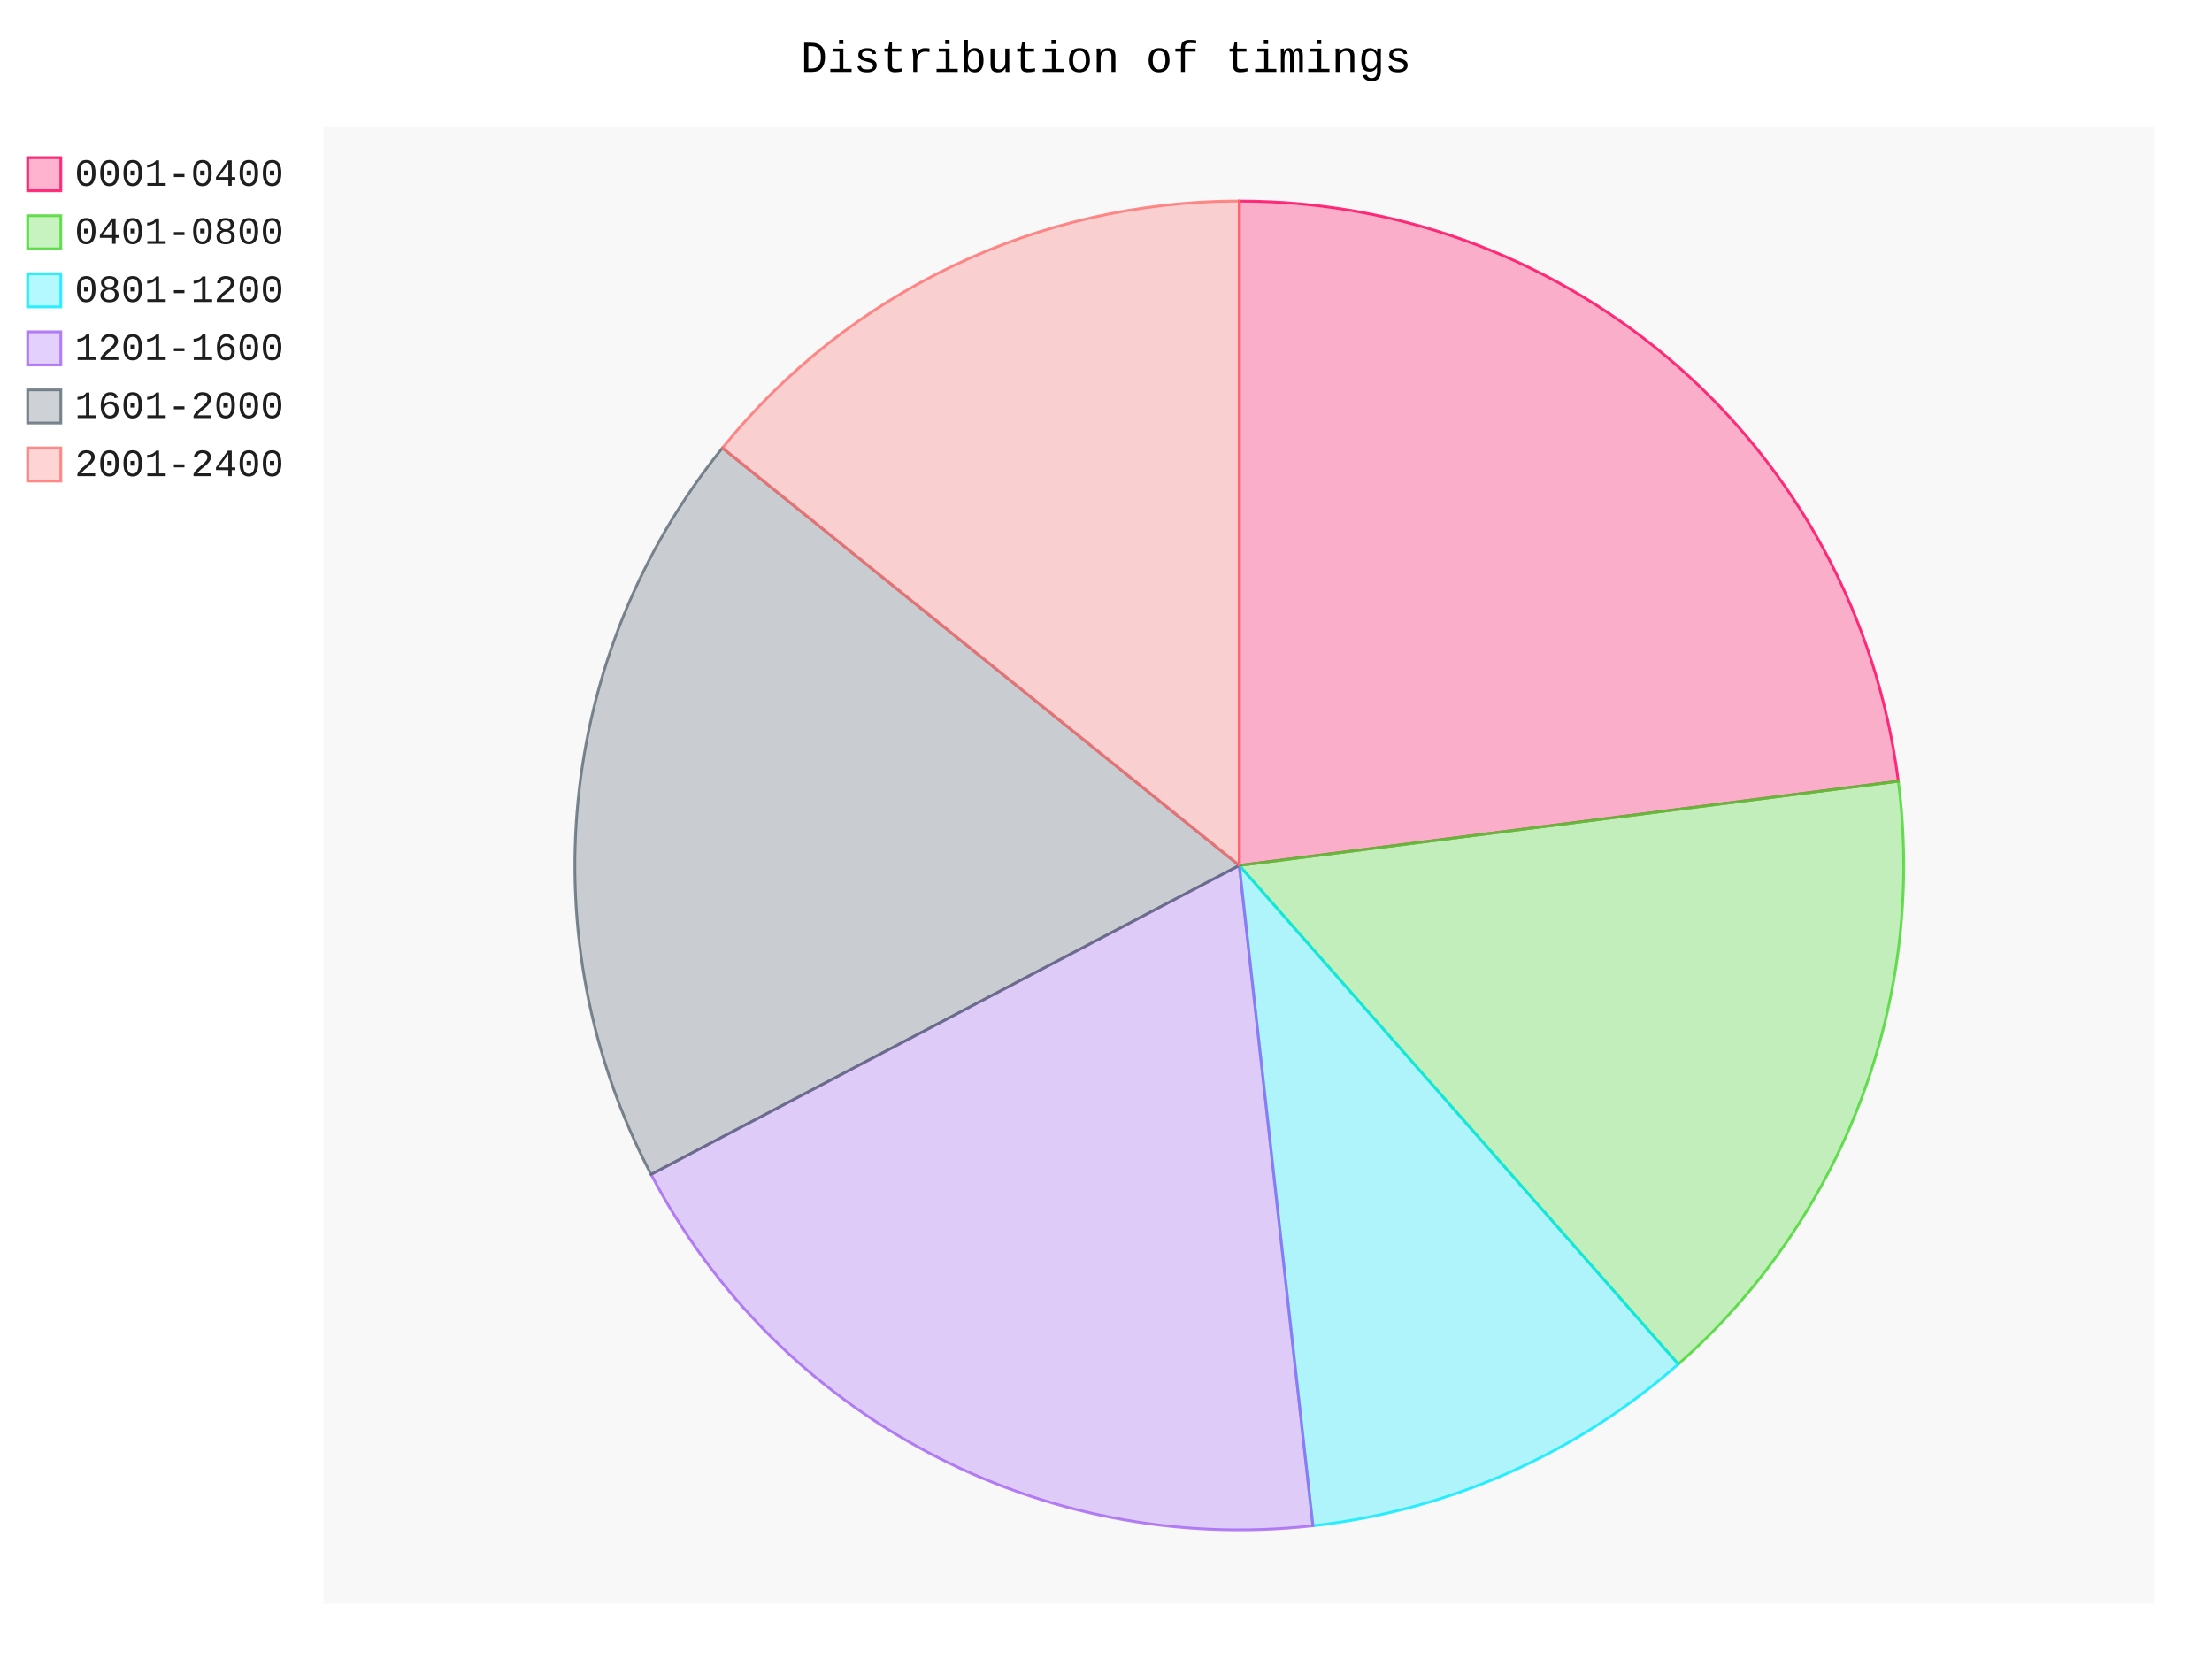
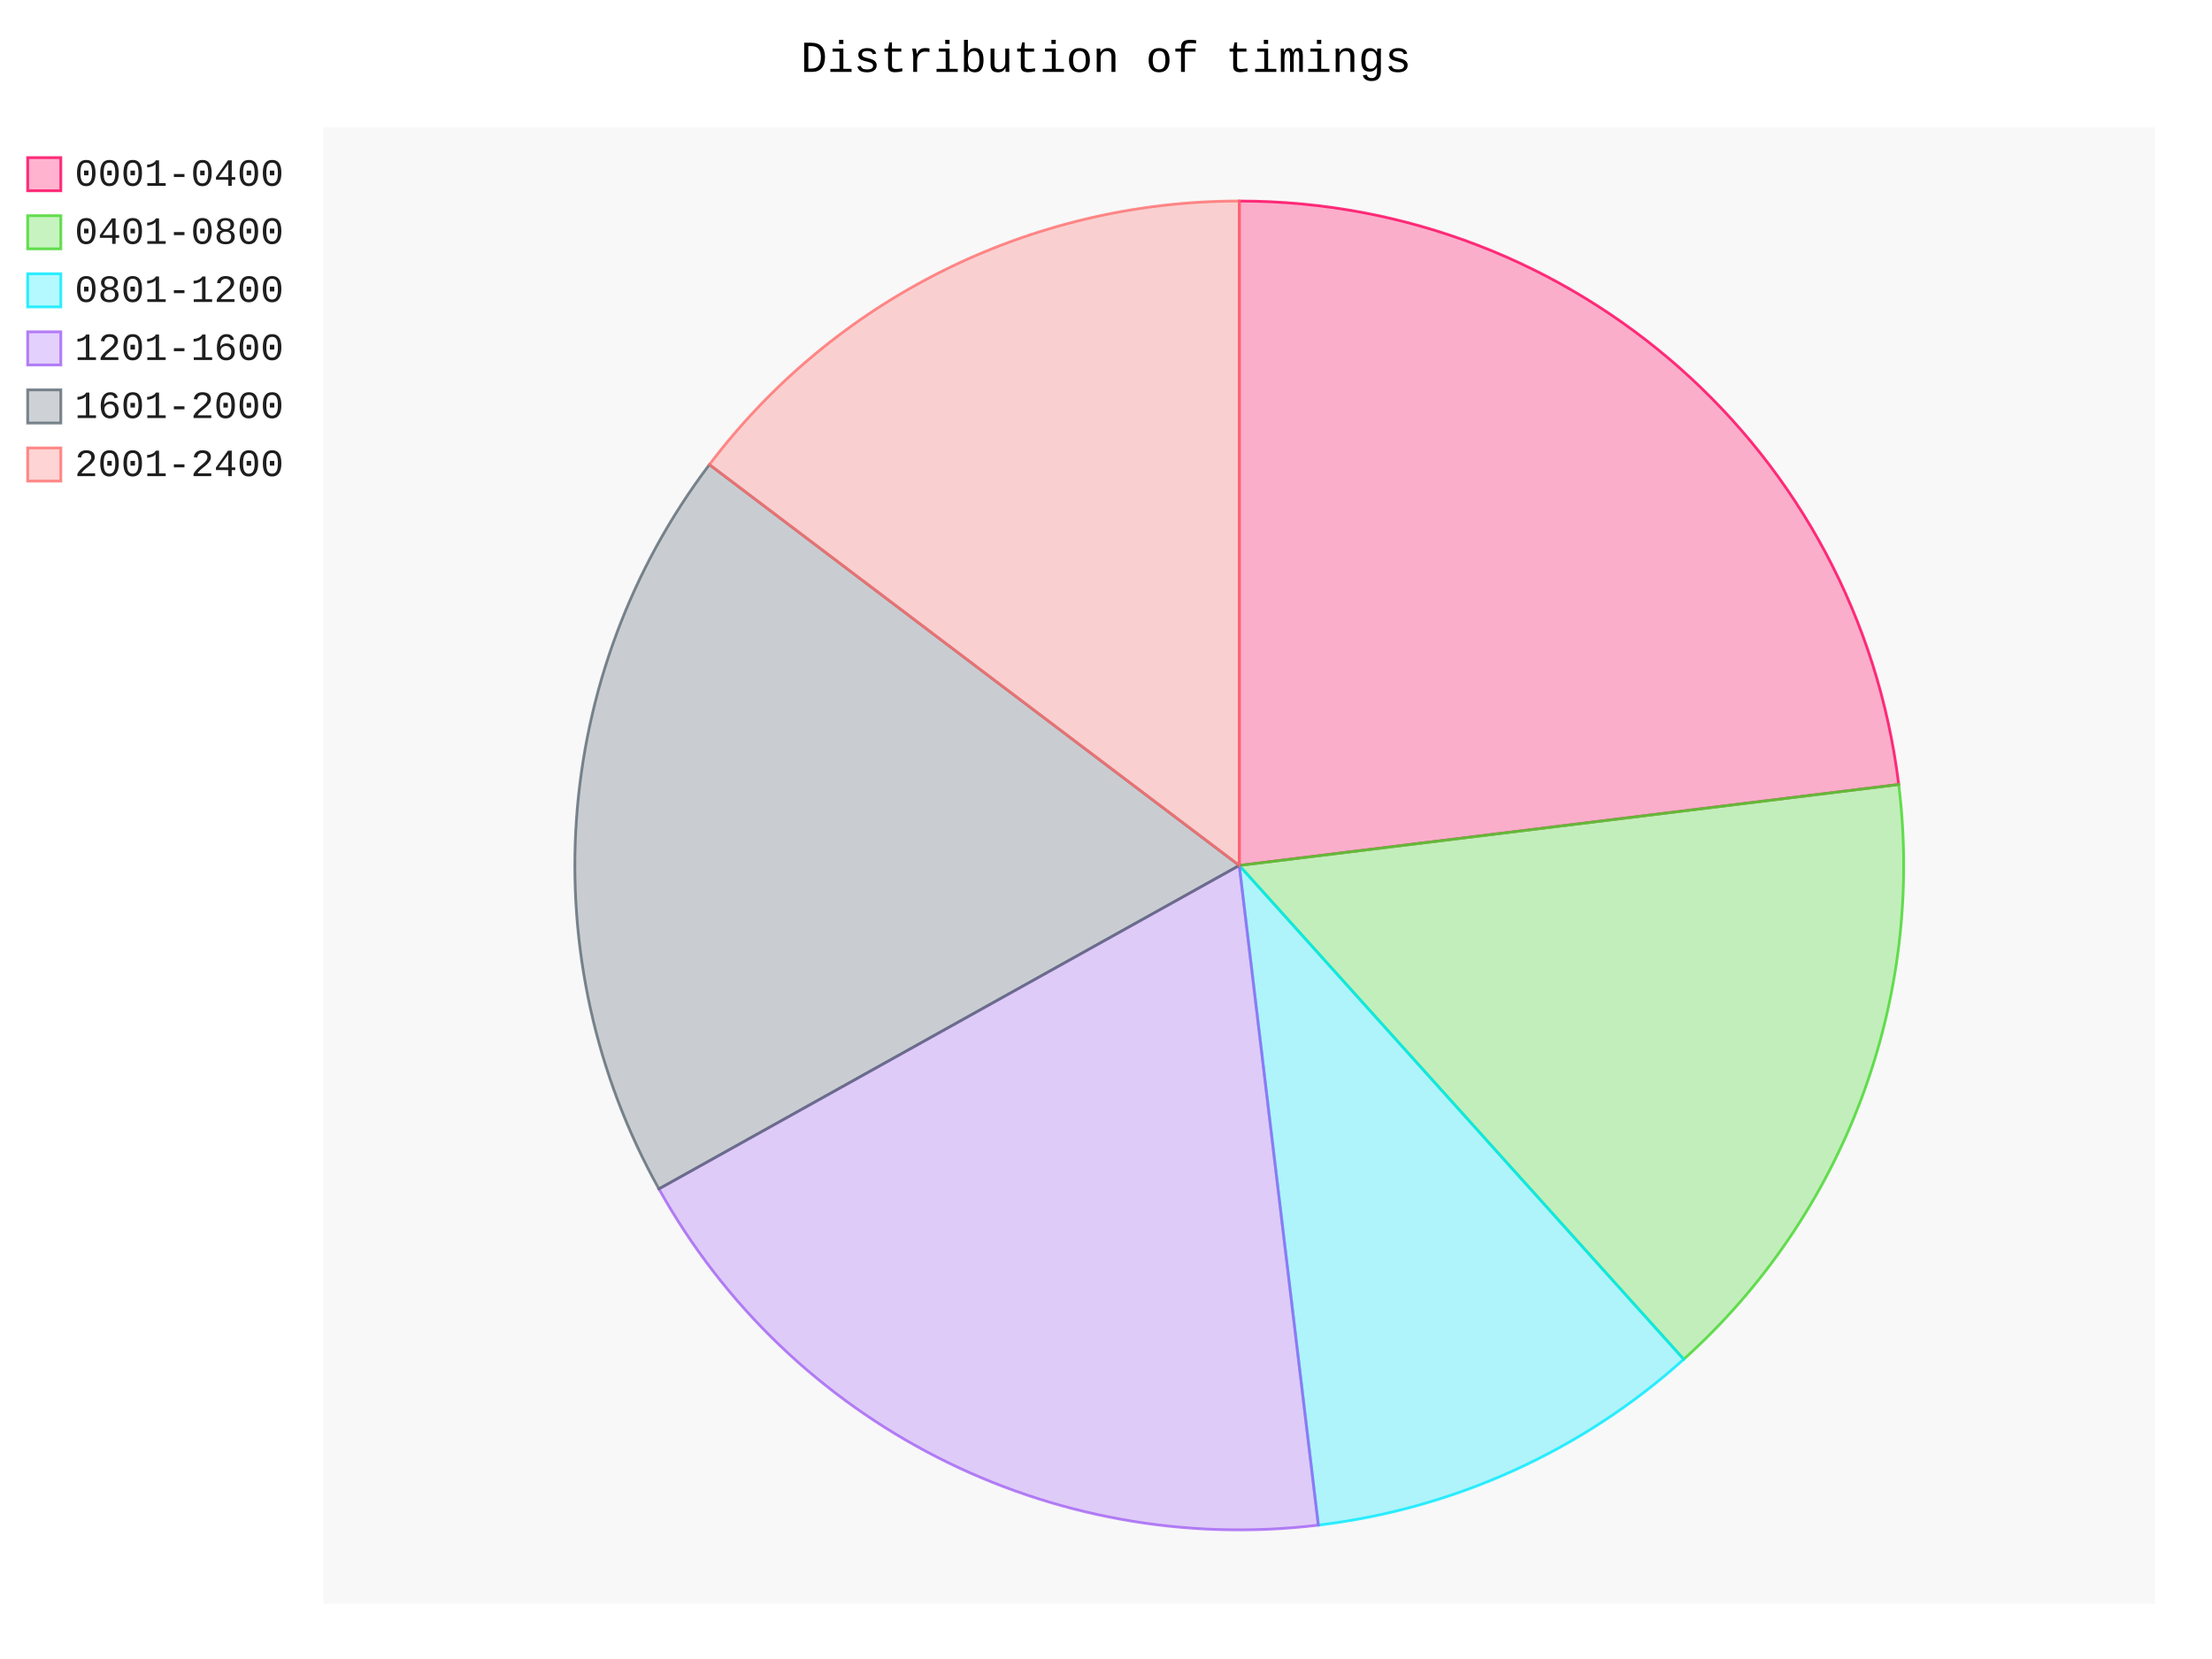
- <svg xmlns="http://www.w3.org/2000/svg" id="chart-089c801c-f3dd-4776-9587-6291bc904af9" class="pygal-chart" viewBox="0 0 800 600">
+ <svg xmlns="http://www.w3.org/2000/svg" id="chart-a9e54e00-3c9e-41f6-bb5a-506eb2ba4b3e" class="pygal-chart" viewBox="0 0 800 600">
  <defs>
-     <style type="text/css">#chart-089c801c-f3dd-4776-9587-6291bc904af9{-webkit-user-select:none;-webkit-font-smoothing:antialiased;font-family:Consolas,"Liberation Mono",Menlo,Courier,monospace}#chart-089c801c-f3dd-4776-9587-6291bc904af9 .title{font-family:Consolas,"Liberation Mono",Menlo,Courier,monospace;font-size:16px}#chart-089c801c-f3dd-4776-9587-6291bc904af9 .legends .legend text{font-family:Consolas,"Liberation Mono",Menlo,Courier,monospace;font-size:14px}#chart-089c801c-f3dd-4776-9587-6291bc904af9 .axis text{font-family:Consolas,"Liberation Mono",Menlo,Courier,monospace;font-size:10px}#chart-089c801c-f3dd-4776-9587-6291bc904af9 .axis text.major{font-family:Consolas,"Liberation Mono",Menlo,Courier,monospace;font-size:10px}#chart-089c801c-f3dd-4776-9587-6291bc904af9 .text-overlay text.value{font-family:Consolas,"Liberation Mono",Menlo,Courier,monospace;font-size:16px}#chart-089c801c-f3dd-4776-9587-6291bc904af9 .text-overlay text.label{font-family:Consolas,"Liberation Mono",Menlo,Courier,monospace;font-size:10px}#chart-089c801c-f3dd-4776-9587-6291bc904af9 .tooltip{font-family:Consolas,"Liberation Mono",Menlo,Courier,monospace;font-size:14px}#chart-089c801c-f3dd-4776-9587-6291bc904af9 text.no_data{font-family:Consolas,"Liberation Mono",Menlo,Courier,monospace;font-size:64px}
- #chart-089c801c-f3dd-4776-9587-6291bc904af9{background-color:transparent}#chart-089c801c-f3dd-4776-9587-6291bc904af9 path,#chart-089c801c-f3dd-4776-9587-6291bc904af9 line,#chart-089c801c-f3dd-4776-9587-6291bc904af9 rect,#chart-089c801c-f3dd-4776-9587-6291bc904af9 circle{-webkit-transition:0.3s ease-out;-moz-transition:0.3s ease-out;transition:0.3s ease-out}#chart-089c801c-f3dd-4776-9587-6291bc904af9 .graph &gt; .background{fill:transparent}#chart-089c801c-f3dd-4776-9587-6291bc904af9 .plot &gt; .background{fill:#f8f8f8}#chart-089c801c-f3dd-4776-9587-6291bc904af9 .graph{fill:rgba(30,30,30,1)}#chart-089c801c-f3dd-4776-9587-6291bc904af9 text.no_data{fill:rgba(0,0,0,1)}#chart-089c801c-f3dd-4776-9587-6291bc904af9 .title{fill:rgba(0,0,0,1)}#chart-089c801c-f3dd-4776-9587-6291bc904af9 .legends .legend text{fill:rgba(30,30,30,1)}#chart-089c801c-f3dd-4776-9587-6291bc904af9 .legends .legend:hover text{fill:rgba(0,0,0,1)}#chart-089c801c-f3dd-4776-9587-6291bc904af9 .axis .line{stroke:rgba(0,0,0,1)}#chart-089c801c-f3dd-4776-9587-6291bc904af9 .axis .guide.line{stroke:#aaa}#chart-089c801c-f3dd-4776-9587-6291bc904af9 .axis .major.line{stroke:rgba(30,30,30,1)}#chart-089c801c-f3dd-4776-9587-6291bc904af9 .axis text.major{fill:rgba(0,0,0,1)}#chart-089c801c-f3dd-4776-9587-6291bc904af9 .axis.y .guides:hover .guide.line,#chart-089c801c-f3dd-4776-9587-6291bc904af9 .line-graph .axis.x .guides:hover .guide.line,#chart-089c801c-f3dd-4776-9587-6291bc904af9 .stackedline-graph .axis.x .guides:hover .guide.line,#chart-089c801c-f3dd-4776-9587-6291bc904af9 .xy-graph .axis.x .guides:hover .guide.line{stroke:rgba(0,0,0,1)}#chart-089c801c-f3dd-4776-9587-6291bc904af9 .axis .guides:hover text{fill:rgba(0,0,0,1)}#chart-089c801c-f3dd-4776-9587-6291bc904af9 .reactive{fill-opacity:.3;stroke-opacity:.8;stroke-width:1}#chart-089c801c-f3dd-4776-9587-6291bc904af9 .ci{stroke:rgba(30,30,30,1)}#chart-089c801c-f3dd-4776-9587-6291bc904af9 .reactive.active,#chart-089c801c-f3dd-4776-9587-6291bc904af9 .active .reactive{fill-opacity:.8;stroke-opacity:.95;stroke-width:4}#chart-089c801c-f3dd-4776-9587-6291bc904af9 .ci .reactive.active{stroke-width:1.5}#chart-089c801c-f3dd-4776-9587-6291bc904af9 .series text{fill:rgba(0,0,0,1)}#chart-089c801c-f3dd-4776-9587-6291bc904af9 .tooltip rect{fill:#f8f8f8;stroke:rgba(0,0,0,1);-webkit-transition:opacity 0.3s ease-out;-moz-transition:opacity 0.3s ease-out;transition:opacity 0.3s ease-out}#chart-089c801c-f3dd-4776-9587-6291bc904af9 .tooltip .label{fill:rgba(30,30,30,1)}#chart-089c801c-f3dd-4776-9587-6291bc904af9 .tooltip .label{fill:rgba(30,30,30,1)}#chart-089c801c-f3dd-4776-9587-6291bc904af9 .tooltip .legend{font-size:.8em;fill:#aaa}#chart-089c801c-f3dd-4776-9587-6291bc904af9 .tooltip .x_label{font-size:.6em;fill:rgba(0,0,0,1)}#chart-089c801c-f3dd-4776-9587-6291bc904af9 .tooltip .xlink{font-size:.5em;text-decoration:underline}#chart-089c801c-f3dd-4776-9587-6291bc904af9 .tooltip .value{font-size:1.5em}#chart-089c801c-f3dd-4776-9587-6291bc904af9 .bound{font-size:.5em}#chart-089c801c-f3dd-4776-9587-6291bc904af9 .max-value{font-size:.75em;fill:#aaa}#chart-089c801c-f3dd-4776-9587-6291bc904af9 .map-element{fill:#f8f8f8;stroke:#aaa !important}#chart-089c801c-f3dd-4776-9587-6291bc904af9 .map-element .reactive{fill-opacity:inherit;stroke-opacity:inherit}#chart-089c801c-f3dd-4776-9587-6291bc904af9 .color-0,#chart-089c801c-f3dd-4776-9587-6291bc904af9 .color-0 a:visited{stroke:#ff005d;fill:#ff005d}#chart-089c801c-f3dd-4776-9587-6291bc904af9 .color-1,#chart-089c801c-f3dd-4776-9587-6291bc904af9 .color-1 a:visited{stroke:#44d62c;fill:#44d62c}#chart-089c801c-f3dd-4776-9587-6291bc904af9 .color-2,#chart-089c801c-f3dd-4776-9587-6291bc904af9 .color-2 a:visited{stroke:#00eaff;fill:#00eaff}#chart-089c801c-f3dd-4776-9587-6291bc904af9 .color-3,#chart-089c801c-f3dd-4776-9587-6291bc904af9 .color-3 a:visited{stroke:#a262f4;fill:#a262f4}#chart-089c801c-f3dd-4776-9587-6291bc904af9 .color-4,#chart-089c801c-f3dd-4776-9587-6291bc904af9 .color-4 a:visited{stroke:#5c6975;fill:#5c6975}#chart-089c801c-f3dd-4776-9587-6291bc904af9 .color-5,#chart-089c801c-f3dd-4776-9587-6291bc904af9 .color-5 a:visited{stroke:#ff6e6e;fill:#ff6e6e}#chart-089c801c-f3dd-4776-9587-6291bc904af9 .text-overlay .color-0 text{fill:black}#chart-089c801c-f3dd-4776-9587-6291bc904af9 .text-overlay .color-1 text{fill:black}#chart-089c801c-f3dd-4776-9587-6291bc904af9 .text-overlay .color-2 text{fill:black}#chart-089c801c-f3dd-4776-9587-6291bc904af9 .text-overlay .color-3 text{fill:black}#chart-089c801c-f3dd-4776-9587-6291bc904af9 .text-overlay .color-4 text{fill:black}#chart-089c801c-f3dd-4776-9587-6291bc904af9 .text-overlay .color-5 text{fill:black}
- #chart-089c801c-f3dd-4776-9587-6291bc904af9 text.no_data{text-anchor:middle}#chart-089c801c-f3dd-4776-9587-6291bc904af9 .guide.line{fill:none}#chart-089c801c-f3dd-4776-9587-6291bc904af9 .centered{text-anchor:middle}#chart-089c801c-f3dd-4776-9587-6291bc904af9 .title{text-anchor:middle}#chart-089c801c-f3dd-4776-9587-6291bc904af9 .legends .legend text{fill-opacity:1}#chart-089c801c-f3dd-4776-9587-6291bc904af9 .axis.x text{text-anchor:middle}#chart-089c801c-f3dd-4776-9587-6291bc904af9 .axis.x:not(.web) text[transform]{text-anchor:start}#chart-089c801c-f3dd-4776-9587-6291bc904af9 .axis.x:not(.web) text[transform].backwards{text-anchor:end}#chart-089c801c-f3dd-4776-9587-6291bc904af9 .axis.y text{text-anchor:end}#chart-089c801c-f3dd-4776-9587-6291bc904af9 .axis.y text[transform].backwards{text-anchor:start}#chart-089c801c-f3dd-4776-9587-6291bc904af9 .axis.y2 text{text-anchor:start}#chart-089c801c-f3dd-4776-9587-6291bc904af9 .axis.y2 text[transform].backwards{text-anchor:end}#chart-089c801c-f3dd-4776-9587-6291bc904af9 .axis .guide.line{stroke-dasharray:4,4;stroke:#ccc}#chart-089c801c-f3dd-4776-9587-6291bc904af9 .axis .major.guide.line{stroke-dasharray:6,6;stroke:#bbb}#chart-089c801c-f3dd-4776-9587-6291bc904af9 .horizontal .axis.y .guide.line,#chart-089c801c-f3dd-4776-9587-6291bc904af9 .horizontal .axis.y2 .guide.line,#chart-089c801c-f3dd-4776-9587-6291bc904af9 .vertical .axis.x .guide.line{opacity:0}#chart-089c801c-f3dd-4776-9587-6291bc904af9 .horizontal .axis.always_show .guide.line,#chart-089c801c-f3dd-4776-9587-6291bc904af9 .vertical .axis.always_show .guide.line{opacity:1 !important}#chart-089c801c-f3dd-4776-9587-6291bc904af9 .axis.y .guides:hover .guide.line,#chart-089c801c-f3dd-4776-9587-6291bc904af9 .axis.y2 .guides:hover .guide.line,#chart-089c801c-f3dd-4776-9587-6291bc904af9 .axis.x .guides:hover .guide.line{opacity:1}#chart-089c801c-f3dd-4776-9587-6291bc904af9 .axis .guides:hover text{opacity:1}#chart-089c801c-f3dd-4776-9587-6291bc904af9 .nofill{fill:none}#chart-089c801c-f3dd-4776-9587-6291bc904af9 .subtle-fill{fill-opacity:.2}#chart-089c801c-f3dd-4776-9587-6291bc904af9 .dot{stroke-width:1px;fill-opacity:1;stroke-opacity:1}#chart-089c801c-f3dd-4776-9587-6291bc904af9 .dot.active{stroke-width:5px}#chart-089c801c-f3dd-4776-9587-6291bc904af9 .dot.negative{fill:transparent}#chart-089c801c-f3dd-4776-9587-6291bc904af9 text,#chart-089c801c-f3dd-4776-9587-6291bc904af9 tspan{stroke:none !important}#chart-089c801c-f3dd-4776-9587-6291bc904af9 .series text.active{opacity:1}#chart-089c801c-f3dd-4776-9587-6291bc904af9 .tooltip rect{fill-opacity:.95;stroke-width:.5}#chart-089c801c-f3dd-4776-9587-6291bc904af9 .tooltip text{fill-opacity:1}#chart-089c801c-f3dd-4776-9587-6291bc904af9 .showable{visibility:hidden}#chart-089c801c-f3dd-4776-9587-6291bc904af9 .showable.shown{visibility:visible}#chart-089c801c-f3dd-4776-9587-6291bc904af9 .gauge-background{fill:rgba(240,240,240,1);stroke:none}#chart-089c801c-f3dd-4776-9587-6291bc904af9 .bg-lines{stroke:transparent;stroke-width:2px}</style>
+     <style type="text/css">#chart-a9e54e00-3c9e-41f6-bb5a-506eb2ba4b3e{-webkit-user-select:none;-webkit-font-smoothing:antialiased;font-family:Consolas,"Liberation Mono",Menlo,Courier,monospace}#chart-a9e54e00-3c9e-41f6-bb5a-506eb2ba4b3e .title{font-family:Consolas,"Liberation Mono",Menlo,Courier,monospace;font-size:16px}#chart-a9e54e00-3c9e-41f6-bb5a-506eb2ba4b3e .legends .legend text{font-family:Consolas,"Liberation Mono",Menlo,Courier,monospace;font-size:14px}#chart-a9e54e00-3c9e-41f6-bb5a-506eb2ba4b3e .axis text{font-family:Consolas,"Liberation Mono",Menlo,Courier,monospace;font-size:10px}#chart-a9e54e00-3c9e-41f6-bb5a-506eb2ba4b3e .axis text.major{font-family:Consolas,"Liberation Mono",Menlo,Courier,monospace;font-size:10px}#chart-a9e54e00-3c9e-41f6-bb5a-506eb2ba4b3e .text-overlay text.value{font-family:Consolas,"Liberation Mono",Menlo,Courier,monospace;font-size:16px}#chart-a9e54e00-3c9e-41f6-bb5a-506eb2ba4b3e .text-overlay text.label{font-family:Consolas,"Liberation Mono",Menlo,Courier,monospace;font-size:10px}#chart-a9e54e00-3c9e-41f6-bb5a-506eb2ba4b3e .tooltip{font-family:Consolas,"Liberation Mono",Menlo,Courier,monospace;font-size:14px}#chart-a9e54e00-3c9e-41f6-bb5a-506eb2ba4b3e text.no_data{font-family:Consolas,"Liberation Mono",Menlo,Courier,monospace;font-size:64px}
+ #chart-a9e54e00-3c9e-41f6-bb5a-506eb2ba4b3e{background-color:transparent}#chart-a9e54e00-3c9e-41f6-bb5a-506eb2ba4b3e path,#chart-a9e54e00-3c9e-41f6-bb5a-506eb2ba4b3e line,#chart-a9e54e00-3c9e-41f6-bb5a-506eb2ba4b3e rect,#chart-a9e54e00-3c9e-41f6-bb5a-506eb2ba4b3e circle{-webkit-transition:0.3s ease-out;-moz-transition:0.3s ease-out;transition:0.3s ease-out}#chart-a9e54e00-3c9e-41f6-bb5a-506eb2ba4b3e .graph &gt; .background{fill:transparent}#chart-a9e54e00-3c9e-41f6-bb5a-506eb2ba4b3e .plot &gt; .background{fill:#f8f8f8}#chart-a9e54e00-3c9e-41f6-bb5a-506eb2ba4b3e .graph{fill:rgba(30,30,30,1)}#chart-a9e54e00-3c9e-41f6-bb5a-506eb2ba4b3e text.no_data{fill:rgba(0,0,0,1)}#chart-a9e54e00-3c9e-41f6-bb5a-506eb2ba4b3e .title{fill:rgba(0,0,0,1)}#chart-a9e54e00-3c9e-41f6-bb5a-506eb2ba4b3e .legends .legend text{fill:rgba(30,30,30,1)}#chart-a9e54e00-3c9e-41f6-bb5a-506eb2ba4b3e .legends .legend:hover text{fill:rgba(0,0,0,1)}#chart-a9e54e00-3c9e-41f6-bb5a-506eb2ba4b3e .axis .line{stroke:rgba(0,0,0,1)}#chart-a9e54e00-3c9e-41f6-bb5a-506eb2ba4b3e .axis .guide.line{stroke:#aaa}#chart-a9e54e00-3c9e-41f6-bb5a-506eb2ba4b3e .axis .major.line{stroke:rgba(30,30,30,1)}#chart-a9e54e00-3c9e-41f6-bb5a-506eb2ba4b3e .axis text.major{fill:rgba(0,0,0,1)}#chart-a9e54e00-3c9e-41f6-bb5a-506eb2ba4b3e .axis.y .guides:hover .guide.line,#chart-a9e54e00-3c9e-41f6-bb5a-506eb2ba4b3e .line-graph .axis.x .guides:hover .guide.line,#chart-a9e54e00-3c9e-41f6-bb5a-506eb2ba4b3e .stackedline-graph .axis.x .guides:hover .guide.line,#chart-a9e54e00-3c9e-41f6-bb5a-506eb2ba4b3e .xy-graph .axis.x .guides:hover .guide.line{stroke:rgba(0,0,0,1)}#chart-a9e54e00-3c9e-41f6-bb5a-506eb2ba4b3e .axis .guides:hover text{fill:rgba(0,0,0,1)}#chart-a9e54e00-3c9e-41f6-bb5a-506eb2ba4b3e .reactive{fill-opacity:.3;stroke-opacity:.8;stroke-width:1}#chart-a9e54e00-3c9e-41f6-bb5a-506eb2ba4b3e .ci{stroke:rgba(30,30,30,1)}#chart-a9e54e00-3c9e-41f6-bb5a-506eb2ba4b3e .reactive.active,#chart-a9e54e00-3c9e-41f6-bb5a-506eb2ba4b3e .active .reactive{fill-opacity:.8;stroke-opacity:.95;stroke-width:4}#chart-a9e54e00-3c9e-41f6-bb5a-506eb2ba4b3e .ci .reactive.active{stroke-width:1.5}#chart-a9e54e00-3c9e-41f6-bb5a-506eb2ba4b3e .series text{fill:rgba(0,0,0,1)}#chart-a9e54e00-3c9e-41f6-bb5a-506eb2ba4b3e .tooltip rect{fill:#f8f8f8;stroke:rgba(0,0,0,1);-webkit-transition:opacity 0.3s ease-out;-moz-transition:opacity 0.3s ease-out;transition:opacity 0.3s ease-out}#chart-a9e54e00-3c9e-41f6-bb5a-506eb2ba4b3e .tooltip .label{fill:rgba(30,30,30,1)}#chart-a9e54e00-3c9e-41f6-bb5a-506eb2ba4b3e .tooltip .label{fill:rgba(30,30,30,1)}#chart-a9e54e00-3c9e-41f6-bb5a-506eb2ba4b3e .tooltip .legend{font-size:.8em;fill:#aaa}#chart-a9e54e00-3c9e-41f6-bb5a-506eb2ba4b3e .tooltip .x_label{font-size:.6em;fill:rgba(0,0,0,1)}#chart-a9e54e00-3c9e-41f6-bb5a-506eb2ba4b3e .tooltip .xlink{font-size:.5em;text-decoration:underline}#chart-a9e54e00-3c9e-41f6-bb5a-506eb2ba4b3e .tooltip .value{font-size:1.5em}#chart-a9e54e00-3c9e-41f6-bb5a-506eb2ba4b3e .bound{font-size:.5em}#chart-a9e54e00-3c9e-41f6-bb5a-506eb2ba4b3e .max-value{font-size:.75em;fill:#aaa}#chart-a9e54e00-3c9e-41f6-bb5a-506eb2ba4b3e .map-element{fill:#f8f8f8;stroke:#aaa !important}#chart-a9e54e00-3c9e-41f6-bb5a-506eb2ba4b3e .map-element .reactive{fill-opacity:inherit;stroke-opacity:inherit}#chart-a9e54e00-3c9e-41f6-bb5a-506eb2ba4b3e .color-0,#chart-a9e54e00-3c9e-41f6-bb5a-506eb2ba4b3e .color-0 a:visited{stroke:#ff005d;fill:#ff005d}#chart-a9e54e00-3c9e-41f6-bb5a-506eb2ba4b3e .color-1,#chart-a9e54e00-3c9e-41f6-bb5a-506eb2ba4b3e .color-1 a:visited{stroke:#44d62c;fill:#44d62c}#chart-a9e54e00-3c9e-41f6-bb5a-506eb2ba4b3e .color-2,#chart-a9e54e00-3c9e-41f6-bb5a-506eb2ba4b3e .color-2 a:visited{stroke:#00eaff;fill:#00eaff}#chart-a9e54e00-3c9e-41f6-bb5a-506eb2ba4b3e .color-3,#chart-a9e54e00-3c9e-41f6-bb5a-506eb2ba4b3e .color-3 a:visited{stroke:#a262f4;fill:#a262f4}#chart-a9e54e00-3c9e-41f6-bb5a-506eb2ba4b3e .color-4,#chart-a9e54e00-3c9e-41f6-bb5a-506eb2ba4b3e .color-4 a:visited{stroke:#5c6975;fill:#5c6975}#chart-a9e54e00-3c9e-41f6-bb5a-506eb2ba4b3e .color-5,#chart-a9e54e00-3c9e-41f6-bb5a-506eb2ba4b3e .color-5 a:visited{stroke:#ff6e6e;fill:#ff6e6e}#chart-a9e54e00-3c9e-41f6-bb5a-506eb2ba4b3e .text-overlay .color-0 text{fill:black}#chart-a9e54e00-3c9e-41f6-bb5a-506eb2ba4b3e .text-overlay .color-1 text{fill:black}#chart-a9e54e00-3c9e-41f6-bb5a-506eb2ba4b3e .text-overlay .color-2 text{fill:black}#chart-a9e54e00-3c9e-41f6-bb5a-506eb2ba4b3e .text-overlay .color-3 text{fill:black}#chart-a9e54e00-3c9e-41f6-bb5a-506eb2ba4b3e .text-overlay .color-4 text{fill:black}#chart-a9e54e00-3c9e-41f6-bb5a-506eb2ba4b3e .text-overlay .color-5 text{fill:black}
+ #chart-a9e54e00-3c9e-41f6-bb5a-506eb2ba4b3e text.no_data{text-anchor:middle}#chart-a9e54e00-3c9e-41f6-bb5a-506eb2ba4b3e .guide.line{fill:none}#chart-a9e54e00-3c9e-41f6-bb5a-506eb2ba4b3e .centered{text-anchor:middle}#chart-a9e54e00-3c9e-41f6-bb5a-506eb2ba4b3e .title{text-anchor:middle}#chart-a9e54e00-3c9e-41f6-bb5a-506eb2ba4b3e .legends .legend text{fill-opacity:1}#chart-a9e54e00-3c9e-41f6-bb5a-506eb2ba4b3e .axis.x text{text-anchor:middle}#chart-a9e54e00-3c9e-41f6-bb5a-506eb2ba4b3e .axis.x:not(.web) text[transform]{text-anchor:start}#chart-a9e54e00-3c9e-41f6-bb5a-506eb2ba4b3e .axis.x:not(.web) text[transform].backwards{text-anchor:end}#chart-a9e54e00-3c9e-41f6-bb5a-506eb2ba4b3e .axis.y text{text-anchor:end}#chart-a9e54e00-3c9e-41f6-bb5a-506eb2ba4b3e .axis.y text[transform].backwards{text-anchor:start}#chart-a9e54e00-3c9e-41f6-bb5a-506eb2ba4b3e .axis.y2 text{text-anchor:start}#chart-a9e54e00-3c9e-41f6-bb5a-506eb2ba4b3e .axis.y2 text[transform].backwards{text-anchor:end}#chart-a9e54e00-3c9e-41f6-bb5a-506eb2ba4b3e .axis .guide.line{stroke-dasharray:4,4;stroke:#ccc}#chart-a9e54e00-3c9e-41f6-bb5a-506eb2ba4b3e .axis .major.guide.line{stroke-dasharray:6,6;stroke:#bbb}#chart-a9e54e00-3c9e-41f6-bb5a-506eb2ba4b3e .horizontal .axis.y .guide.line,#chart-a9e54e00-3c9e-41f6-bb5a-506eb2ba4b3e .horizontal .axis.y2 .guide.line,#chart-a9e54e00-3c9e-41f6-bb5a-506eb2ba4b3e .vertical .axis.x .guide.line{opacity:0}#chart-a9e54e00-3c9e-41f6-bb5a-506eb2ba4b3e .horizontal .axis.always_show .guide.line,#chart-a9e54e00-3c9e-41f6-bb5a-506eb2ba4b3e .vertical .axis.always_show .guide.line{opacity:1 !important}#chart-a9e54e00-3c9e-41f6-bb5a-506eb2ba4b3e .axis.y .guides:hover .guide.line,#chart-a9e54e00-3c9e-41f6-bb5a-506eb2ba4b3e .axis.y2 .guides:hover .guide.line,#chart-a9e54e00-3c9e-41f6-bb5a-506eb2ba4b3e .axis.x .guides:hover .guide.line{opacity:1}#chart-a9e54e00-3c9e-41f6-bb5a-506eb2ba4b3e .axis .guides:hover text{opacity:1}#chart-a9e54e00-3c9e-41f6-bb5a-506eb2ba4b3e .nofill{fill:none}#chart-a9e54e00-3c9e-41f6-bb5a-506eb2ba4b3e .subtle-fill{fill-opacity:.2}#chart-a9e54e00-3c9e-41f6-bb5a-506eb2ba4b3e .dot{stroke-width:1px;fill-opacity:1;stroke-opacity:1}#chart-a9e54e00-3c9e-41f6-bb5a-506eb2ba4b3e .dot.active{stroke-width:5px}#chart-a9e54e00-3c9e-41f6-bb5a-506eb2ba4b3e .dot.negative{fill:transparent}#chart-a9e54e00-3c9e-41f6-bb5a-506eb2ba4b3e text,#chart-a9e54e00-3c9e-41f6-bb5a-506eb2ba4b3e tspan{stroke:none !important}#chart-a9e54e00-3c9e-41f6-bb5a-506eb2ba4b3e .series text.active{opacity:1}#chart-a9e54e00-3c9e-41f6-bb5a-506eb2ba4b3e .tooltip rect{fill-opacity:.95;stroke-width:.5}#chart-a9e54e00-3c9e-41f6-bb5a-506eb2ba4b3e .tooltip text{fill-opacity:1}#chart-a9e54e00-3c9e-41f6-bb5a-506eb2ba4b3e .showable{visibility:hidden}#chart-a9e54e00-3c9e-41f6-bb5a-506eb2ba4b3e .showable.shown{visibility:visible}#chart-a9e54e00-3c9e-41f6-bb5a-506eb2ba4b3e .gauge-background{fill:rgba(240,240,240,1);stroke:none}#chart-a9e54e00-3c9e-41f6-bb5a-506eb2ba4b3e .bg-lines{stroke:transparent;stroke-width:2px}</style>
  </defs>
  <g class="graph pie-graph vertical">
    <rect x="0" y="0" width="800" height="600" class="background" />
    <g transform="translate(117, 46)" class="plot">
      <rect x="0" y="0" width="662.4" height="534" class="background" />
      <g class="series serie-0 color-0">
        <g class="slices">
          <g class="slice">
-             <path d="M331.2 26.7 A240.3 240.3 0 0 1 569.561 236.534 L331.2 267 A0 0 0 0 0 331.2 267 z" class="slice reactive tooltip-trigger" />
+             <path d="M331.2 26.7 A240.3 240.3 0 0 1 569.71 237.722 L331.2 267 A0 0 0 0 0 331.2 267 z" class="slice reactive tooltip-trigger" />
          </g>
        </g>
      </g>
      <g class="series serie-1 color-1">
        <g class="slices">
          <g class="slice">
-             <path d="M569.561 236.534 A240.3 240.3 0 0 1 489.982 447.368 L331.2 267 A0 0 0 0 0 331.2 267 z" class="slice reactive tooltip-trigger" />
+             <path d="M569.71 237.722 A240.3 240.3 0 0 1 491.958 445.608 L331.2 267 A0 0 0 0 0 331.2 267 z" class="slice reactive tooltip-trigger" />
          </g>
        </g>
      </g>
      <g class="series serie-2 color-2">
        <g class="slices">
          <g class="slice">
-             <path d="M489.982 447.368 A240.3 240.3 0 0 1 357.831 505.82 L331.2 267 A0 0 0 0 0 331.2 267 z" class="slice reactive tooltip-trigger" />
+             <path d="M491.958 445.608 A240.3 240.3 0 0 1 359.8 505.592 L331.2 267 A0 0 0 0 0 331.2 267 z" class="slice reactive tooltip-trigger" />
          </g>
        </g>
      </g>
      <g class="series serie-3 color-3">
        <g class="slices">
          <g class="slice">
-             <path d="M357.831 505.82 A240.3 240.3 0 0 1 118.463 378.745 L331.2 267 A0 0 0 0 0 331.2 267 z" class="slice reactive tooltip-trigger" />
+             <path d="M359.8 505.592 A240.3 240.3 0 0 1 121.298 383.984 L331.2 267 A0 0 0 0 0 331.2 267 z" class="slice reactive tooltip-trigger" />
          </g>
        </g>
      </g>
      <g class="series serie-4 color-4">
        <g class="slices">
          <g class="slice">
-             <path d="M118.463 378.745 A240.3 240.3 0 0 1 144.268 116.002 L331.2 267 A0 0 0 0 0 331.2 267 z" class="slice reactive tooltip-trigger" />
+             <path d="M121.298 383.984 A240.3 240.3 0 0 1 139.558 122.027 L331.2 267 A0 0 0 0 0 331.2 267 z" class="slice reactive tooltip-trigger" />
          </g>
        </g>
      </g>
      <g class="series serie-5 color-5">
        <g class="slices">
          <g class="slice">
-             <path d="M144.268 116.002 A240.3 240.3 0 0 1 331.2 26.7 L331.2 267 A0 0 0 0 0 331.2 267 z" class="slice reactive tooltip-trigger" />
+             <path d="M139.558 122.027 A240.3 240.3 0 0 1 331.2 26.7 L331.2 267 A0 0 0 0 0 331.2 267 z" class="slice reactive tooltip-trigger" />
          </g>
        </g>
      </g>
    </g>
    <g class="titles">
      <text x="400.0" y="26" class="title plot_title">Distribution of timings</text>
    </g>
    <g transform="translate(117, 46)" class="plot overlay">
      <g class="series serie-0 color-0" />
      <g class="series serie-1 color-1" />
      <g class="series serie-2 color-2" />
      <g class="series serie-3 color-3" />
      <g class="series serie-4 color-4" />
      <g class="series serie-5 color-5" />
    </g>
    <g transform="translate(117, 46)" class="plot text-overlay">
      <g class="series serie-0 color-0" />
      <g class="series serie-1 color-1" />
      <g class="series serie-2 color-2" />
      <g class="series serie-3 color-3" />
      <g class="series serie-4 color-4" />
      <g class="series serie-5 color-5" />
    </g>
    <g transform="translate(117, 46)" class="plot tooltip-overlay">
      <g transform="translate(0 0)" style="opacity: 0" class="tooltip">
        <rect rx="0" ry="0" width="0" height="0" class="tooltip-box" />
        <g class="text" />
      </g>
    </g>
    <g transform="translate(10, 56)" class="legends">
      <g id="activate-serie-0" class="legend reactive activate-serie">
        <rect x="0.0" y="1.0" width="12" height="12" class="color-0 reactive" />
        <text x="17.0" y="11.2">0001-0400</text>
      </g>
      <g id="activate-serie-1" class="legend reactive activate-serie">
        <rect x="0.0" y="22.0" width="12" height="12" class="color-1 reactive" />
        <text x="17.0" y="32.2">0401-0800</text>
      </g>
      <g id="activate-serie-2" class="legend reactive activate-serie">
        <rect x="0.0" y="43.0" width="12" height="12" class="color-2 reactive" />
        <text x="17.0" y="53.2">0801-1200</text>
      </g>
      <g id="activate-serie-3" class="legend reactive activate-serie">
        <rect x="0.0" y="64.0" width="12" height="12" class="color-3 reactive" />
        <text x="17.0" y="74.2">1201-1600</text>
      </g>
      <g id="activate-serie-4" class="legend reactive activate-serie">
        <rect x="0.0" y="85.0" width="12" height="12" class="color-4 reactive" />
        <text x="17.0" y="95.2">1601-2000</text>
      </g>
      <g id="activate-serie-5" class="legend reactive activate-serie">
        <rect x="0.0" y="106.0" width="12" height="12" class="color-5 reactive" />
        <text x="17.0" y="116.2">2001-2400</text>
      </g>
    </g>
    <g transform="translate(790, 56)" class="legends" />
  </g>
</svg>
